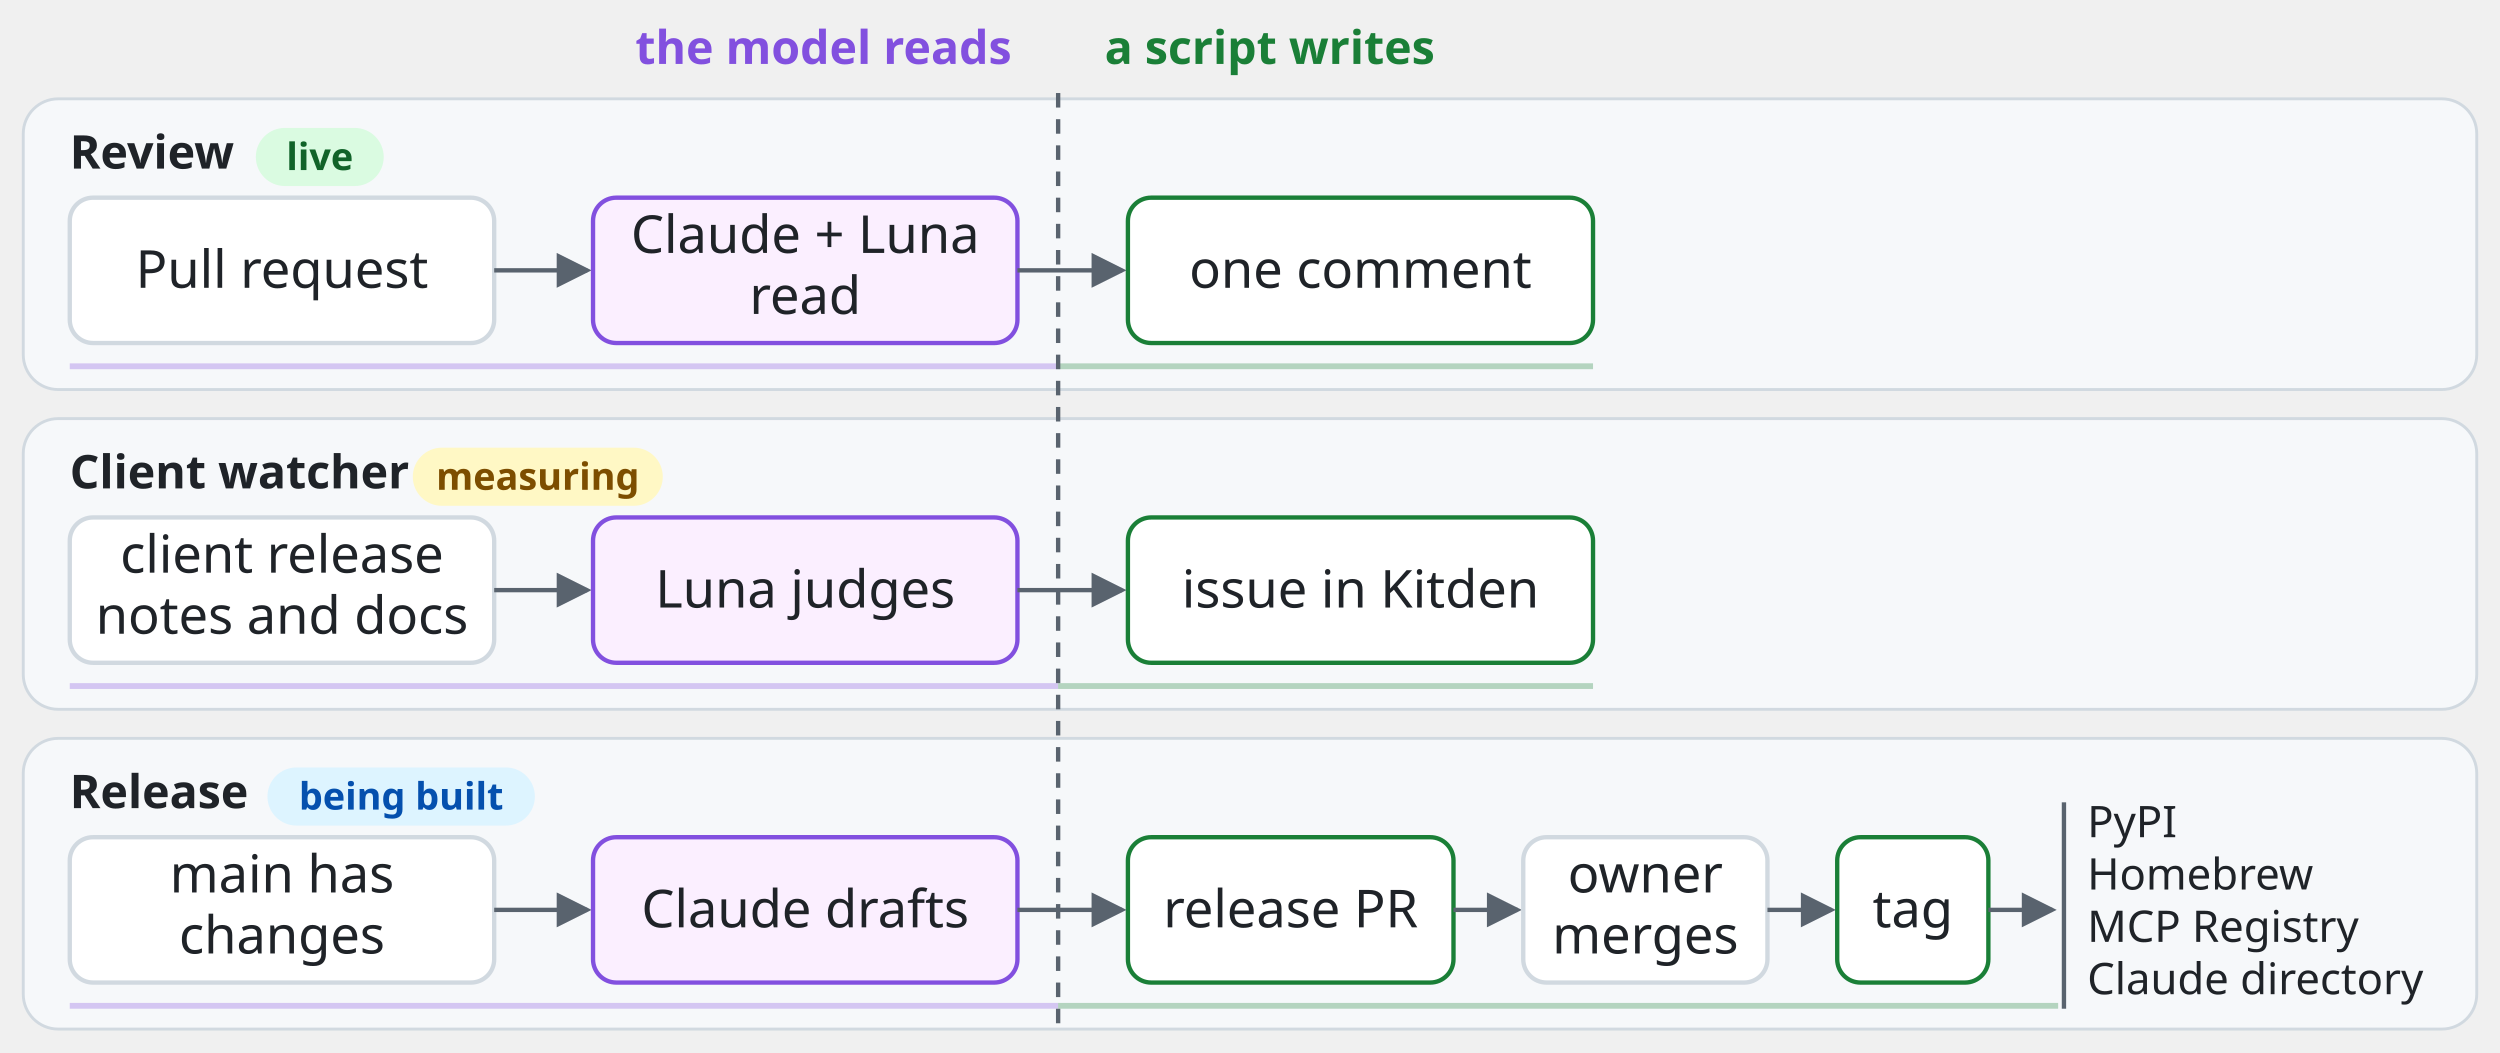
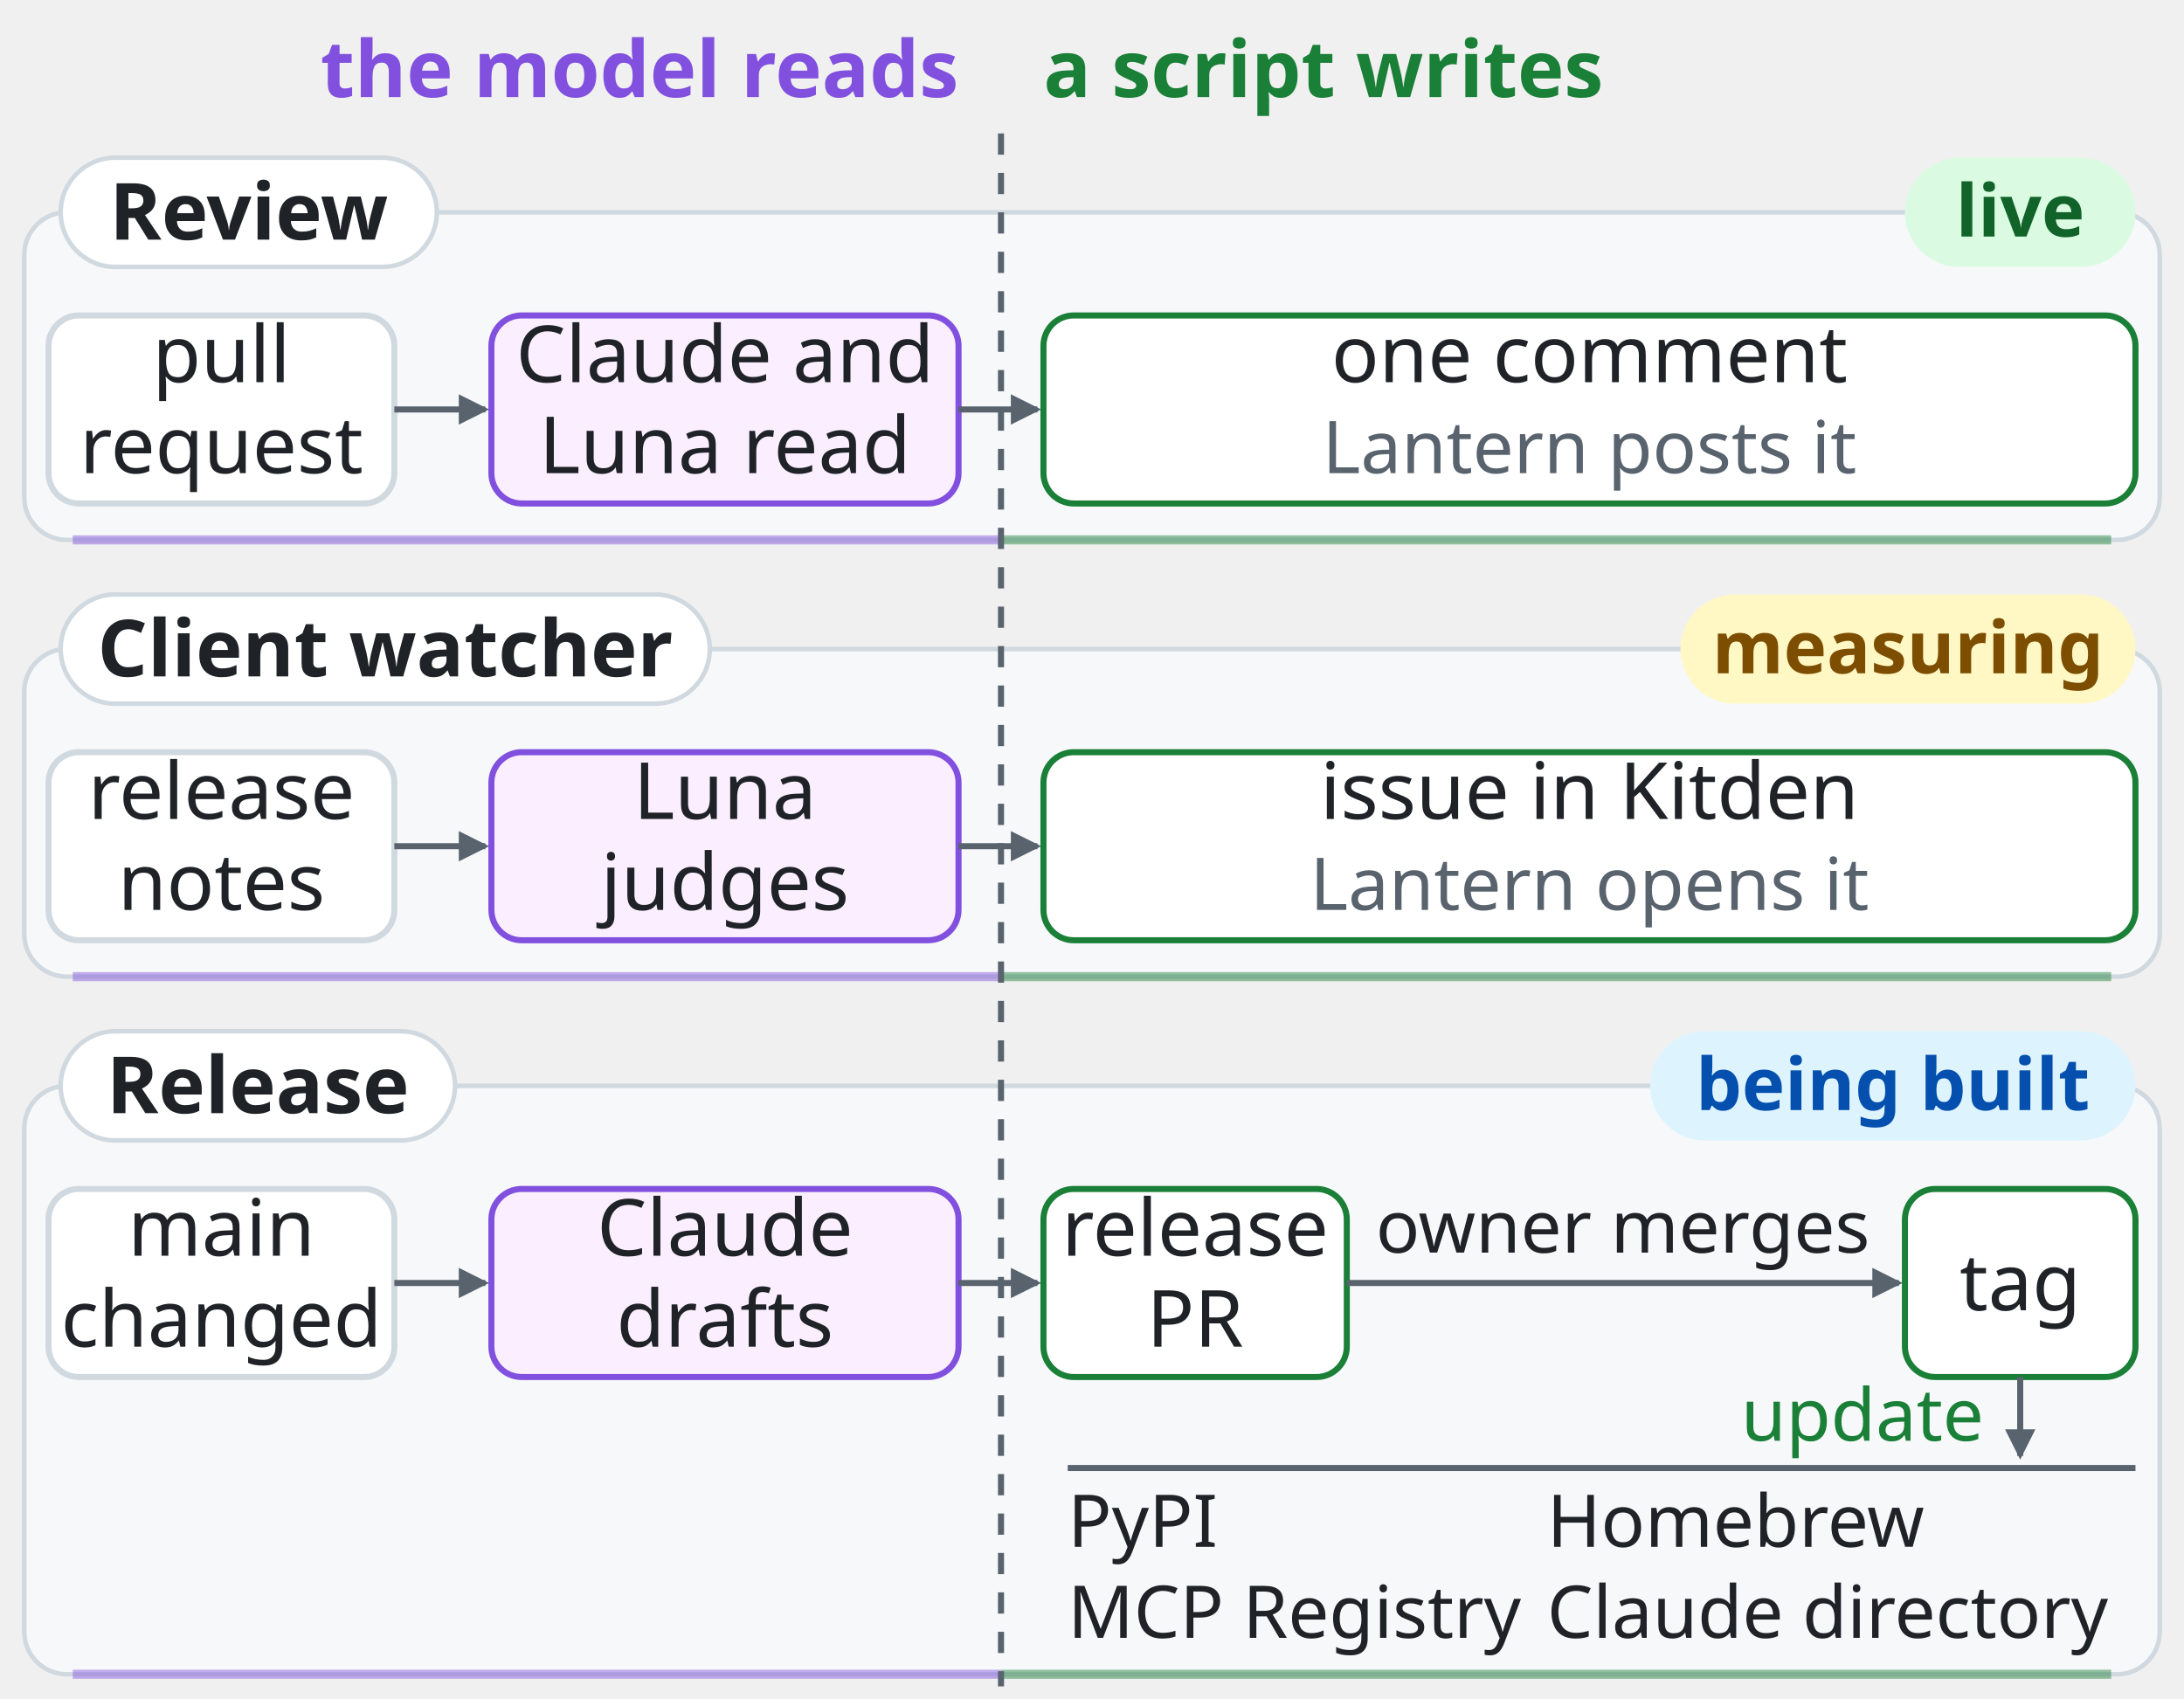
- <svg xmlns="http://www.w3.org/2000/svg" width="860" height="362" viewBox="0 0 860 362" role="img" aria-labelledby="title desc">
+ <svg xmlns="http://www.w3.org/2000/svg" width="720" height="560" viewBox="0 0 720 560" role="img" aria-labelledby="title desc">
  <style>
    /* Colors for a light page. sdlc-dark.svg has the same drawing with dark colors. */
    text { font-family: -apple-system, BlinkMacSystemFont, "Segoe UI", "Noto Sans", Helvetica, Arial, sans-serif; fill: #1f2328; }
-     .node { font-size: 18px; }
-     .lane { font-size: 16px; font-weight: 600; }
-     .store { font-size: 15px; }
-     .head { font-size: 16px; font-weight: 600; }
-     .chip { font-size: 13px; font-weight: 600; }
-     .band { fill: #f6f8fa; stroke: #d1d9e0; }
-     .box { fill: #ffffff; stroke: #d1d9e0; stroke-width: 1.5; }
-     .model { fill: #fbefff; stroke: #8250df; stroke-width: 1.5; }
-     .script { fill: #ffffff; stroke: #1a7f37; stroke-width: 1.5; }
-     .arrow { stroke: #59636e; stroke-width: 1.5; fill: none; }
+     .node { font-size: 26px; }
+     .sub { font-size: 24px; fill: #59636e; }
+     .name { font-size: 26px; font-weight: 600; }
+     .head { font-size: 26px; font-weight: 600; }
+     .chip { font-size: 24px; font-weight: 600; }
+     .small { font-size: 24px; }
+     .band { fill: #f6f8fa; stroke: #d1d9e0; stroke-width: 1.5; }
+     .pill { fill: #ffffff; stroke: #d1d9e0; stroke-width: 1.5; }
+     .box { fill: #ffffff; stroke: #d1d9e0; stroke-width: 2; }
+     .model { fill: #fbefff; stroke: #8250df; stroke-width: 2; }
+     .script { fill: #ffffff; stroke: #1a7f37; stroke-width: 2; }
+     .arrow { stroke: #59636e; stroke-width: 2; fill: none; }
    .tip { fill: #59636e; }
-     .border { stroke: #59636e; stroke-width: 1.5; stroke-dasharray: 5 4; }
+     .border { stroke: #59636e; stroke-width: 2; stroke-dasharray: 7 6; }
    .reads { fill: #8250df; }
    .writes { fill: #1a7f37; }
-     .track-m { stroke: #8250df; stroke-opacity: 0.3; stroke-width: 2; }
-     .track-s { stroke: #1a7f37; stroke-opacity: 0.3; stroke-width: 2; }
+     .edge-m { stroke: #8250df; stroke-opacity: 0.45; stroke-width: 3; }
+     .edge-s { stroke: #1a7f37; stroke-opacity: 0.45; stroke-width: 3; }
    .live { fill: #dafbe1; } .live-t { fill: #116329; }
    .meas { fill: #fff8c5; } .meas-t { fill: #7d4e00; }
    .built { fill: #ddf4ff; } .built-t { fill: #0550ae; }
    .dot { opacity: 0; fill: #8250df; }
-     /* A dot runs along each lane and turns green where it crosses the border. */
+     /* A dot runs along the bottom of each lane and turns green where it crosses the border. */
    @media (prefers-reduced-motion: no-preference) {
-       .d1 { animation: lane12 10s linear infinite; }
-       .d2 { animation: lane12 10s linear -4s infinite; }
-       .d3 { animation: lane3 14s linear -7s infinite; }
+       .d1 { animation: run 10s linear infinite; }
+       .d2 { animation: run 10s linear -4s infinite; }
+       .d3 { animation: run 14s linear -8s infinite; }
    }
-     @keyframes lane12 {
+     @keyframes run {
      0% { transform: translateX(0); opacity: 0; fill: #8250df; }
      4% { opacity: 1; }
-       51.9% { fill: #8250df; }
-       52% { fill: #1a7f37; }
+       36.3% { fill: #8250df; }
+       36.5% { fill: #1a7f37; }
      76% { opacity: 1; }
-       80% { transform: translateX(524px); opacity: 0; }
-       100% { transform: translateX(524px); opacity: 0; fill: #1a7f37; }
-     }
-     @keyframes lane3 {
-       0% { transform: translateX(0); opacity: 0; fill: #8250df; }
-       4% { opacity: 1; }
-       39.7% { fill: #8250df; }
-       39.8% { fill: #1a7f37; }
-       76% { opacity: 1; }
-       80% { transform: translateX(684px); opacity: 0; }
-       100% { transform: translateX(684px); opacity: 0; fill: #1a7f37; }
+       80% { transform: translateX(672px); opacity: 0; }
+       100% { transform: translateX(672px); opacity: 0; fill: #1a7f37; }
    }
  </style>
  <defs>
-     <marker id="tip" viewBox="0 0 8 8" refX="7" refY="4" markerWidth="8" markerHeight="8" orient="auto">
+     <marker id="tip" viewBox="0 0 8 8" refX="7" refY="4" markerWidth="5" markerHeight="5" orient="auto">
      <path class="tip" d="M0,0 L8,4 L0,8 z" />
    </marker>
  </defs>
-   <text class="head reads" x="348" y="22" text-anchor="end">the model reads</text>
-   <text class="head writes" x="380" y="22">a script writes</text>
-   <rect class="band" x="8" y="34" width="844" height="100" rx="12" />
-   <text class="lane" x="24" y="58">Review</text>
-   <rect class="live" x="88" y="44" width="44" height="20" rx="10" />
-   <text class="chip live-t" x="110" y="58.5" text-anchor="middle">live</text>
-   <rect class="box" x="24" y="68" width="146" height="50" rx="8" />
-   <text class="node" x="97" y="99" text-anchor="middle">Pull request</text>
-   <line class="arrow" x1="170" y1="93" x2="202" y2="93" marker-end="url(#tip)" />
-   <rect class="model" x="204" y="68" width="146" height="50" rx="8" />
-   <text class="node" x="277" y="87" text-anchor="middle">Claude + Luna</text>
-   <text class="node" x="277" y="108" text-anchor="middle">read</text>
-   <line class="arrow" x1="350" y1="93" x2="386" y2="93" marker-end="url(#tip)" />
-   <rect class="script" x="388" y="68" width="160" height="50" rx="8" />
-   <text class="node" x="468" y="99" text-anchor="middle">one comment</text>
-   <line class="track-m" x1="24" y1="126" x2="364" y2="126" />
-   <line class="track-s" x1="364" y1="126" x2="548" y2="126" />
-   <circle class="dot d1" cx="24" cy="126" r="4.5" />
-   <rect class="band" x="8" y="144" width="844" height="100" rx="12" />
-   <text class="lane" x="24" y="168">Client watcher</text>
-   <rect class="meas" x="142" y="154" width="86" height="20" rx="10" />
-   <text class="chip meas-t" x="185" y="168.5" text-anchor="middle">measuring</text>
-   <rect class="box" x="24" y="178" width="146" height="50" rx="8" />
-   <text class="node" x="97" y="197" text-anchor="middle">client release</text>
-   <text class="node" x="97" y="218" text-anchor="middle">notes and docs</text>
-   <line class="arrow" x1="170" y1="203" x2="202" y2="203" marker-end="url(#tip)" />
-   <rect class="model" x="204" y="178" width="146" height="50" rx="8" />
-   <text class="node" x="277" y="209" text-anchor="middle">Luna judges</text>
-   <line class="arrow" x1="350" y1="203" x2="386" y2="203" marker-end="url(#tip)" />
-   <rect class="script" x="388" y="178" width="160" height="50" rx="8" />
-   <text class="node" x="468" y="209" text-anchor="middle">issue in Kitden</text>
-   <line class="track-m" x1="24" y1="236" x2="364" y2="236" />
-   <line class="track-s" x1="364" y1="236" x2="548" y2="236" />
-   <circle class="dot d2" cx="24" cy="236" r="4.5" />
-   <rect class="band" x="8" y="254" width="844" height="100" rx="12" />
-   <text class="lane" x="24" y="278">Release</text>
-   <rect class="built" x="92" y="264" width="92" height="20" rx="10" />
-   <text class="chip built-t" x="138" y="278.5" text-anchor="middle">being built</text>
-   <rect class="box" x="24" y="288" width="146" height="50" rx="8" />
-   <text class="node" x="97" y="307" text-anchor="middle">main has</text>
-   <text class="node" x="97" y="328" text-anchor="middle">changes</text>
-   <line class="arrow" x1="170" y1="313" x2="202" y2="313" marker-end="url(#tip)" />
-   <rect class="model" x="204" y="288" width="146" height="50" rx="8" />
-   <text class="node" x="277" y="319" text-anchor="middle">Claude drafts</text>
-   <line class="arrow" x1="350" y1="313" x2="386" y2="313" marker-end="url(#tip)" />
-   <rect class="script" x="388" y="288" width="112" height="50" rx="8" />
-   <text class="node" x="444" y="319" text-anchor="middle">release PR</text>
-   <line class="arrow" x1="500" y1="313" x2="522" y2="313" marker-end="url(#tip)" />
-   <rect class="box" x="524" y="288" width="84" height="50" rx="8" />
-   <text class="node" x="566" y="307" text-anchor="middle">owner</text>
-   <text class="node" x="566" y="328" text-anchor="middle">merges</text>
-   <line class="arrow" x1="608" y1="313" x2="630" y2="313" marker-end="url(#tip)" />
-   <rect class="script" x="632" y="288" width="52" height="50" rx="8" />
-   <text class="node" x="658" y="319" text-anchor="middle">tag</text>
-   <line class="arrow" x1="684" y1="313" x2="706" y2="313" marker-end="url(#tip)" />
-   <line class="arrow" x1="710" y1="276" x2="710" y2="347" />
-   <text class="store" x="718" y="288">PyPI</text>
-   <text class="store" x="718" y="306">Homebrew</text>
-   <text class="store" x="718" y="324">MCP Registry</text>
-   <text class="store" x="718" y="342">Claude directory</text>
-   <line class="track-m" x1="24" y1="346" x2="364" y2="346" />
-   <line class="track-s" x1="364" y1="346" x2="708" y2="346" />
-   <circle class="dot d3" cx="24" cy="346" r="4.5" />
-   <line class="border" x1="364" y1="32" x2="364" y2="356" />
+   <text class="head reads" x="316" y="32" text-anchor="end">the model reads</text>
+   <text class="head writes" x="344" y="32">a script writes</text>
+   <rect class="band" x="8" y="70" width="704" height="108" rx="14" />
+   <line class="edge-m" x1="24" y1="178" x2="330" y2="178" />
+   <line class="edge-s" x1="330" y1="178" x2="696" y2="178" />
+   <rect class="pill" x="20" y="52" width="124" height="36" rx="18" />
+   <text class="name" x="82" y="79" text-anchor="middle">Review</text>
+   <rect class="live" x="628" y="52" width="76" height="36" rx="18" />
+   <text class="chip live-t" x="666" y="78" text-anchor="middle">live</text>
+   <rect class="box" x="16" y="104" width="114" height="62" rx="10" />
+   <text class="node" x="73" y="126" text-anchor="middle">pull</text>
+   <text class="node" x="73" y="156" text-anchor="middle">request</text>
+   <line class="arrow" x1="130" y1="135" x2="160" y2="135" marker-end="url(#tip)" />
+   <rect class="model" x="162" y="104" width="154" height="62" rx="10" />
+   <text class="node" x="239" y="126" text-anchor="middle">Claude and</text>
+   <text class="node" x="239" y="156" text-anchor="middle">Luna read</text>
+   <line class="arrow" x1="316" y1="135" x2="342" y2="135" marker-end="url(#tip)" />
+   <rect class="script" x="344" y="104" width="360" height="62" rx="10" />
+   <text class="node" x="524" y="126" text-anchor="middle">one comment</text>
+   <text class="sub" x="524" y="156" text-anchor="middle">Lantern posts it</text>
+   <circle class="dot d1" cx="24" cy="178" r="7" />
+   <rect class="band" x="8" y="214" width="704" height="108" rx="14" />
+   <line class="edge-m" x1="24" y1="322" x2="330" y2="322" />
+   <line class="edge-s" x1="330" y1="322" x2="696" y2="322" />
+   <rect class="pill" x="20" y="196" width="214" height="36" rx="18" />
+   <text class="name" x="127" y="223" text-anchor="middle">Client watcher</text>
+   <rect class="meas" x="554" y="196" width="150" height="36" rx="18" />
+   <text class="chip meas-t" x="629" y="222" text-anchor="middle">measuring</text>
+   <rect class="box" x="16" y="248" width="114" height="62" rx="10" />
+   <text class="node" x="73" y="270" text-anchor="middle">release</text>
+   <text class="node" x="73" y="300" text-anchor="middle">notes</text>
+   <line class="arrow" x1="130" y1="279" x2="160" y2="279" marker-end="url(#tip)" />
+   <rect class="model" x="162" y="248" width="154" height="62" rx="10" />
+   <text class="node" x="239" y="270" text-anchor="middle">Luna</text>
+   <text class="node" x="239" y="300" text-anchor="middle">judges</text>
+   <line class="arrow" x1="316" y1="279" x2="342" y2="279" marker-end="url(#tip)" />
+   <rect class="script" x="344" y="248" width="360" height="62" rx="10" />
+   <text class="node" x="524" y="270" text-anchor="middle">issue in Kitden</text>
+   <text class="sub" x="524" y="300" text-anchor="middle">Lantern opens it</text>
+   <circle class="dot d2" cx="24" cy="322" r="7" />
+   <rect class="band" x="8" y="358" width="704" height="194" rx="14" />
+   <line class="edge-m" x1="24" y1="552" x2="330" y2="552" />
+   <line class="edge-s" x1="330" y1="552" x2="696" y2="552" />
+   <rect class="pill" x="20" y="340" width="130" height="36" rx="18" />
+   <text class="name" x="85" y="367" text-anchor="middle">Release</text>
+   <rect class="built" x="544" y="340" width="160" height="36" rx="18" />
+   <text class="chip built-t" x="624" y="366" text-anchor="middle">being built</text>
+   <rect class="box" x="16" y="392" width="114" height="62" rx="10" />
+   <text class="node" x="73" y="414" text-anchor="middle">main</text>
+   <text class="node" x="73" y="444" text-anchor="middle">changed</text>
+   <line class="arrow" x1="130" y1="423" x2="160" y2="423" marker-end="url(#tip)" />
+   <rect class="model" x="162" y="392" width="154" height="62" rx="10" />
+   <text class="node" x="239" y="414" text-anchor="middle">Claude</text>
+   <text class="node" x="239" y="444" text-anchor="middle">drafts</text>
+   <line class="arrow" x1="316" y1="423" x2="342" y2="423" marker-end="url(#tip)" />
+   <rect class="script" x="344" y="392" width="100" height="62" rx="10" />
+   <text class="node" x="394" y="414" text-anchor="middle">release</text>
+   <text class="node" x="394" y="444" text-anchor="middle">PR</text>
+   <text class="small" x="535" y="413" text-anchor="middle">owner merges</text>
+   <line class="arrow" x1="444" y1="423" x2="626" y2="423" marker-end="url(#tip)" />
+   <rect class="script" x="628" y="392" width="76" height="62" rx="10" />
+   <text class="node" x="666" y="432" text-anchor="middle">tag</text>
+   <line class="arrow" x1="666" y1="454" x2="666" y2="480" marker-end="url(#tip)" />
+   <text class="small writes" x="654" y="475" text-anchor="end">update</text>
+   <line class="arrow" x1="352" y1="484" x2="704" y2="484" />
+   <text class="small" x="352" y="510">PyPI</text>
+   <text class="small" x="352" y="540">MCP Registry</text>
+   <text class="small" x="510" y="510">Homebrew</text>
+   <text class="small" x="510" y="540">Claude directory</text>
+   <circle class="dot d3" cx="24" cy="552" r="7" />
+   <line class="border" x1="330" y1="44" x2="330" y2="556" />
</svg>
